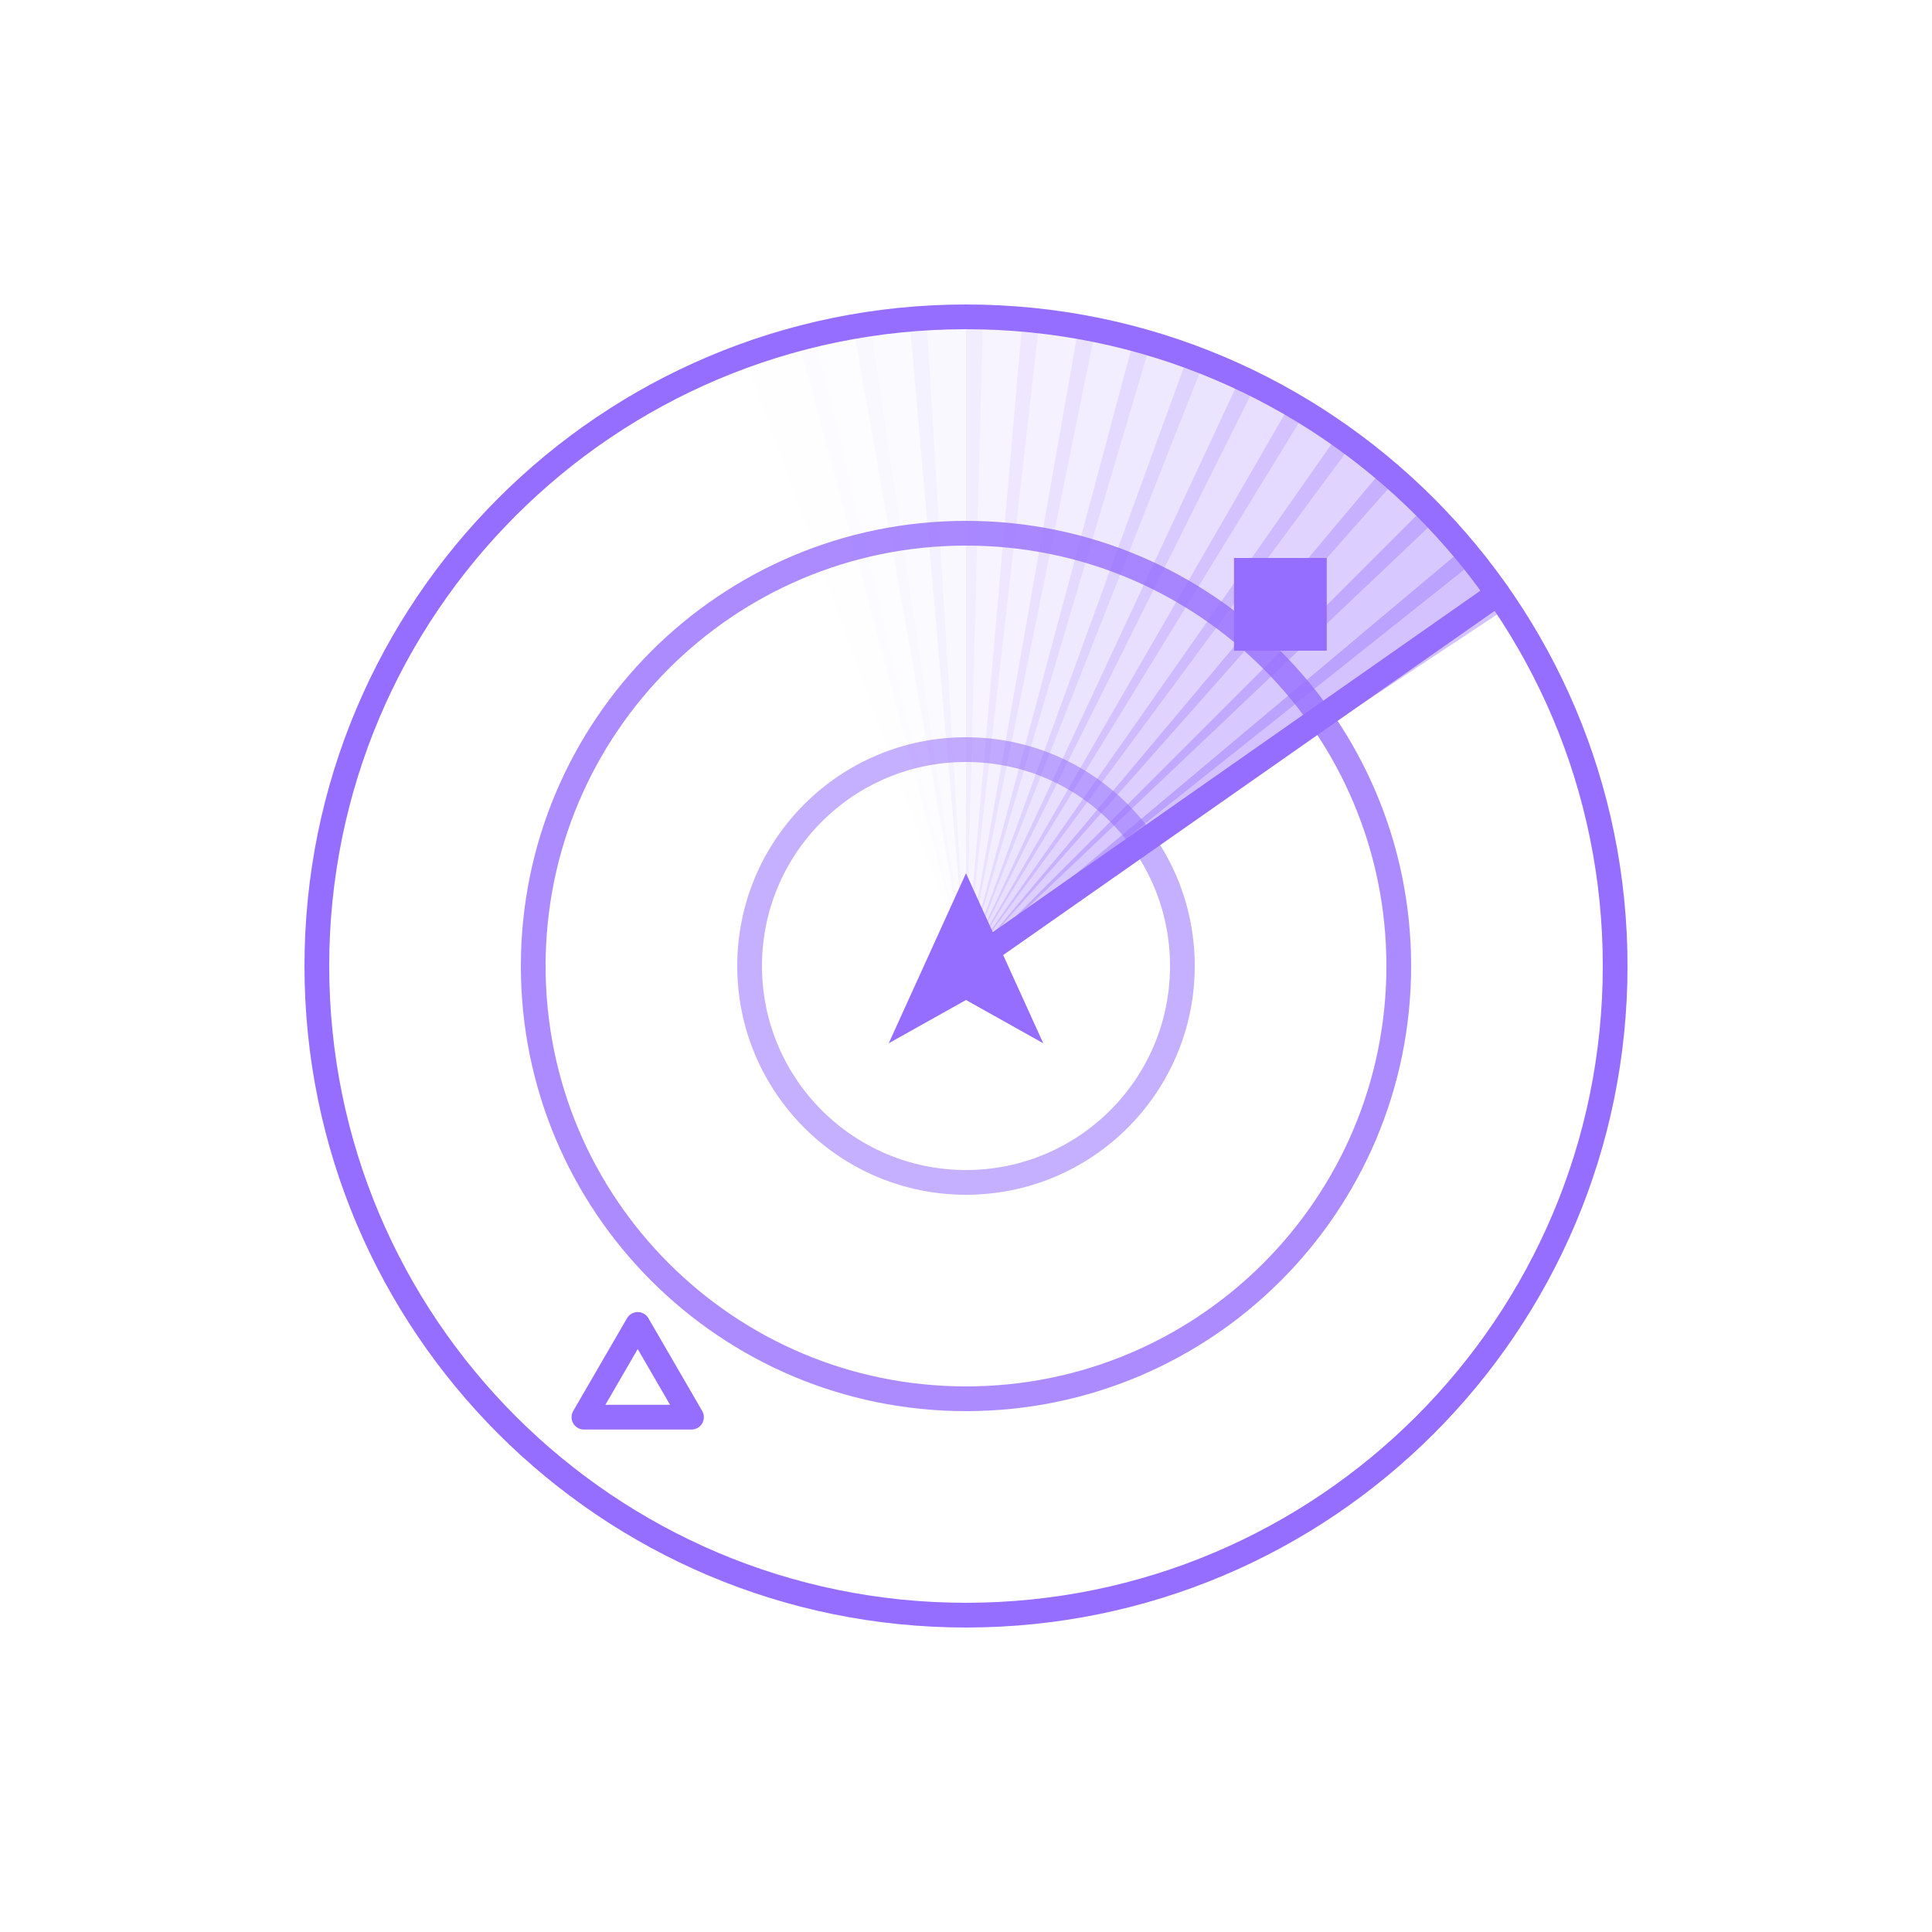
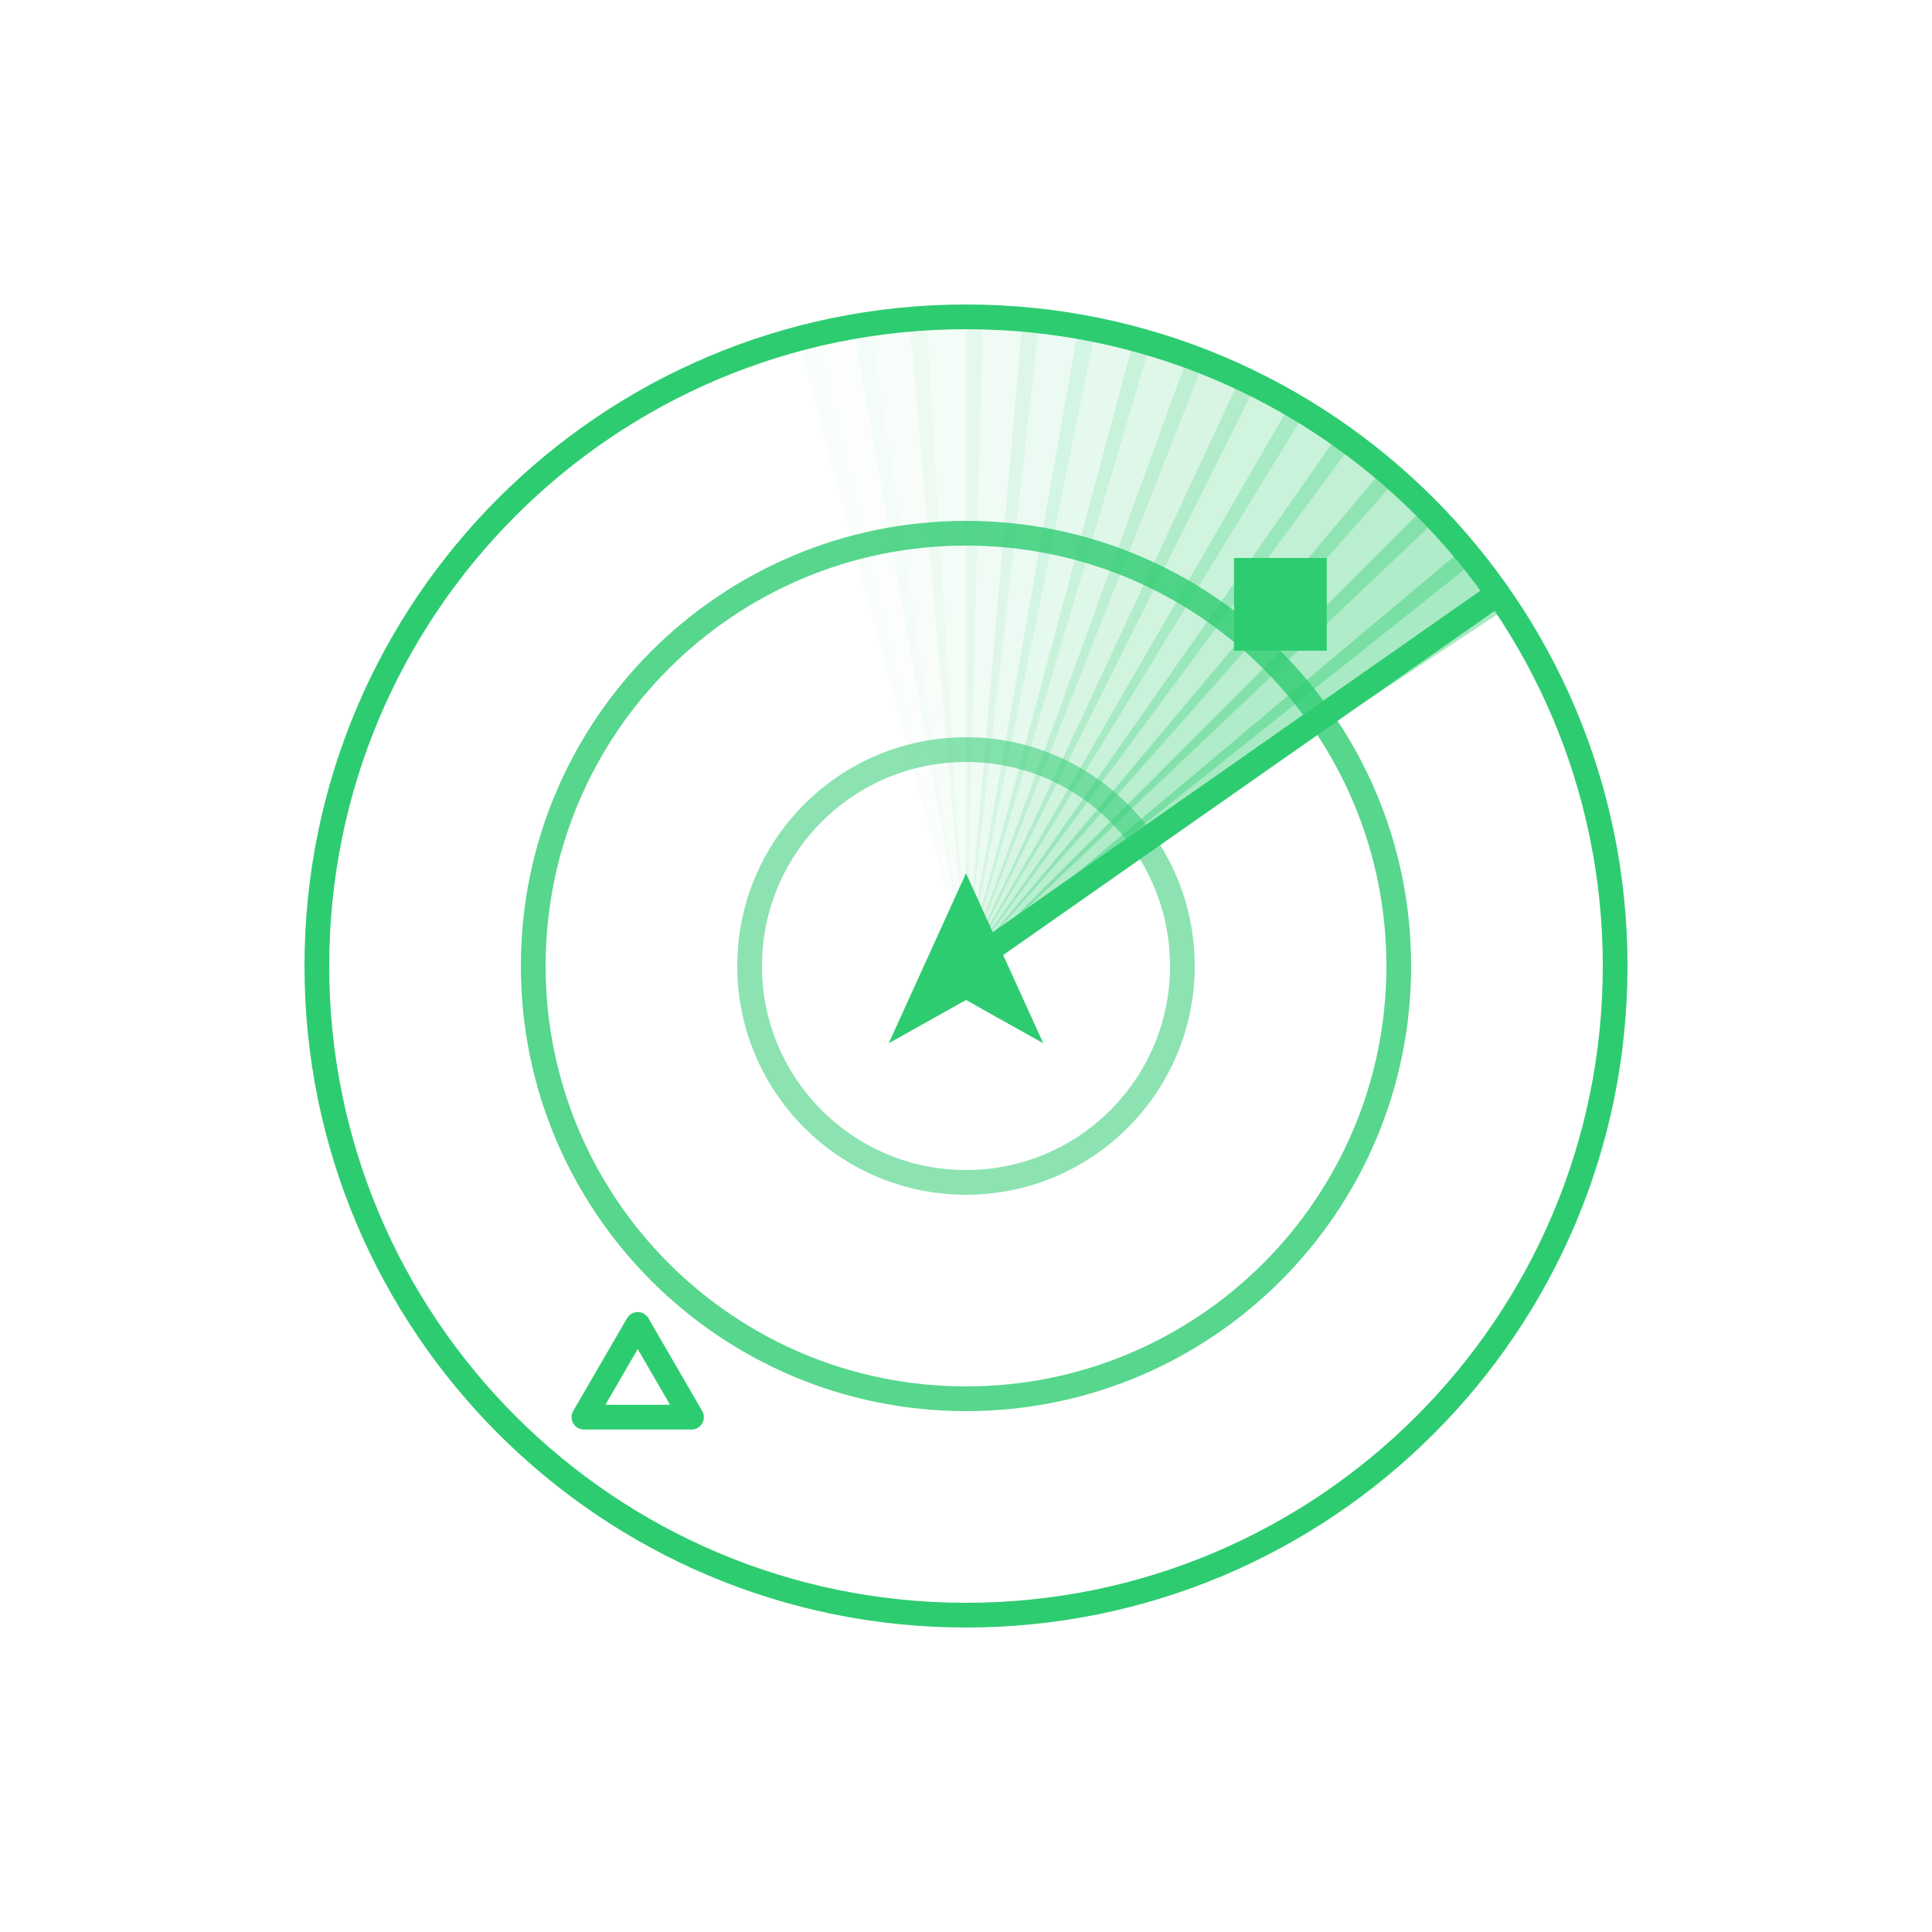
<svg xmlns="http://www.w3.org/2000/svg" width="125" height="125" viewBox="0 0 125 125">
-   <polygon points="62.50,62.50 94.67,35.50 95.18,36.12 95.67,36.74 96.15,37.37 96.62,38.01 97.08,38.66 97.52,39.32" fill="#966eff" fill-opacity="0.420" />
-   <polygon points="62.50,62.50 92.20,32.80 92.75,33.37 93.30,33.95 93.83,34.53 94.36,35.13 94.87,35.74 95.37,36.35" fill="#966eff" fill-opacity="0.376" />
-   <polygon points="62.50,62.50 89.50,30.33 90.10,30.84 90.69,31.37 91.28,31.91 91.85,32.46 92.41,33.02 92.97,33.59" fill="#966eff" fill-opacity="0.334" />
-   <polygon points="62.50,62.50 86.59,28.10 87.24,28.56 87.87,29.03 88.50,29.52 89.12,30.01 89.73,30.52 90.33,31.04" fill="#966eff" fill-opacity="0.294" />
-   <polygon points="62.50,62.50 83.50,26.13 84.18,26.53 84.86,26.95 85.53,27.38 86.19,27.82 86.84,28.27 87.48,28.74" fill="#966eff" fill-opacity="0.256" />
-   <polygon points="62.50,62.50 80.25,24.44 80.97,24.78 81.68,25.13 82.38,25.50 83.08,25.89 83.76,26.28 84.44,26.69" fill="#966eff" fill-opacity="0.220" />
-   <polygon points="62.50,62.50 76.86,23.03 77.61,23.31 78.35,23.60 79.08,23.91 79.81,24.23 80.53,24.57 81.24,24.91" fill="#966eff" fill-opacity="0.185" />
-   <polygon points="62.50,62.50 73.37,21.93 74.14,22.14 74.90,22.37 75.65,22.61 76.40,22.87 77.15,23.14 77.89,23.42" fill="#966eff" fill-opacity="0.154" />
-   <polygon points="62.50,62.50 69.79,21.14 70.57,21.28 71.35,21.44 72.13,21.62 72.90,21.81 73.67,22.01 74.43,22.23" fill="#966eff" fill-opacity="0.124" />
-   <polygon points="62.50,62.50 66.16,20.66 66.95,20.74 67.74,20.83 68.53,20.93 69.31,21.06 70.09,21.19 70.87,21.34" fill="#966eff" fill-opacity="0.097" />
-   <polygon points="62.50,62.50 62.50,20.50 63.29,20.51 64.09,20.53 64.88,20.57 65.67,20.62 66.46,20.69 67.25,20.77" fill="#966eff" fill-opacity="0.072" />
-   <polygon points="62.50,62.50 58.84,20.66 59.63,20.60 60.42,20.55 61.22,20.52 62.01,20.50 62.81,20.50 63.60,20.51" fill="#966eff" fill-opacity="0.051" />
-   <polygon points="62.50,62.50 55.21,21.14 55.99,21.01 56.78,20.89 57.56,20.79 58.35,20.71 59.14,20.63 59.94,20.58" fill="#966eff" fill-opacity="0.032" />
-   <polygon points="62.50,62.50 51.63,21.93 52.40,21.73 53.17,21.55 53.95,21.38 54.73,21.23 55.51,21.09 56.29,20.96" fill="#966eff" fill-opacity="0.017" />
-   <polygon points="62.50,62.50 48.14,23.03 48.88,22.77 49.64,22.52 50.40,22.28 51.16,22.06 51.92,21.85 52.70,21.66" fill="#966eff" fill-opacity="0.006" />
-   <circle cx="62.5" cy="62.5" r="14" fill="none" stroke="#966eff" stroke-opacity="0.55" stroke-width="1.6" />
-   <circle cx="62.5" cy="62.5" r="28" fill="none" stroke="#966eff" stroke-opacity="0.8" stroke-width="1.6" />
-   <circle cx="62.5" cy="62.5" r="42" fill="none" stroke="#966eff" stroke-opacity="1.0" stroke-width="1.6" />
-   <line x1="62.5" y1="62.5" x2="96.90" y2="38.41" stroke="#966eff" stroke-width="1.6" stroke-linecap="round" />
-   <rect x="79.84" y="36.10" width="6" height="6" fill="#966eff" />
-   <polygon points="41.26,85.69 44.74,91.69 37.78,91.69" fill="none" stroke="#966eff" stroke-width="1.6" stroke-linejoin="round" />
-   <polygon points="62.50,56.50 67.50,67.50 62.50,64.70 57.50,67.50" fill="#966eff" />
+   <polygon points="62.50,62.50 94.67,35.50 95.18,36.12 95.67,36.74 96.15,37.37 96.62,38.01 97.08,38.66 97.52,39.32" fill="#2ecc71" fill-opacity="0.420" />
+   <polygon points="62.50,62.50 92.20,32.80 92.75,33.37 93.30,33.95 93.83,34.53 94.36,35.13 94.87,35.74 95.37,36.35" fill="#2ecc71" fill-opacity="0.376" />
+   <polygon points="62.50,62.50 89.50,30.33 90.10,30.84 90.69,31.37 91.28,31.91 91.85,32.46 92.41,33.02 92.97,33.59" fill="#2ecc71" fill-opacity="0.334" />
+   <polygon points="62.50,62.50 86.59,28.10 87.24,28.56 87.87,29.03 88.50,29.52 89.12,30.01 89.73,30.52 90.33,31.04" fill="#2ecc71" fill-opacity="0.294" />
+   <polygon points="62.50,62.50 83.50,26.13 84.18,26.53 84.86,26.95 85.53,27.38 86.19,27.82 86.84,28.27 87.48,28.74" fill="#2ecc71" fill-opacity="0.256" />
+   <polygon points="62.50,62.50 80.25,24.44 80.97,24.78 81.68,25.13 82.38,25.50 83.08,25.89 83.76,26.28 84.44,26.69" fill="#2ecc71" fill-opacity="0.220" />
+   <polygon points="62.50,62.50 76.86,23.03 77.61,23.31 78.35,23.60 79.08,23.91 79.81,24.23 80.53,24.57 81.24,24.91" fill="#2ecc71" fill-opacity="0.185" />
+   <polygon points="62.50,62.50 73.37,21.93 74.14,22.14 74.90,22.37 75.65,22.61 76.40,22.87 77.15,23.14 77.89,23.42" fill="#2ecc71" fill-opacity="0.154" />
+   <polygon points="62.50,62.50 69.79,21.14 70.57,21.28 71.35,21.44 72.13,21.62 72.90,21.81 73.67,22.01 74.43,22.23" fill="#2ecc71" fill-opacity="0.124" />
+   <polygon points="62.50,62.50 66.16,20.66 66.95,20.74 67.74,20.83 68.53,20.93 69.31,21.06 70.09,21.19 70.87,21.34" fill="#2ecc71" fill-opacity="0.097" />
+   <polygon points="62.50,62.50 62.50,20.50 63.29,20.51 64.09,20.53 64.88,20.57 65.67,20.62 66.46,20.69 67.25,20.77" fill="#2ecc71" fill-opacity="0.072" />
+   <polygon points="62.50,62.50 58.84,20.66 59.63,20.60 60.42,20.55 61.22,20.52 62.01,20.50 62.81,20.50 63.60,20.51" fill="#2ecc71" fill-opacity="0.051" />
+   <polygon points="62.50,62.50 55.21,21.14 55.99,21.01 56.78,20.89 57.56,20.79 58.35,20.71 59.14,20.63 59.94,20.58" fill="#2ecc71" fill-opacity="0.032" />
+   <polygon points="62.50,62.50 51.63,21.93 52.40,21.73 53.17,21.55 53.95,21.38 54.73,21.23 55.51,21.09 56.29,20.96" fill="#2ecc71" fill-opacity="0.017" />
+   <polygon points="62.50,62.50 48.14,23.03 48.88,22.77 49.64,22.52 50.40,22.28 51.16,22.06 51.92,21.85 52.70,21.66" fill="#2ecc71" fill-opacity="0.006" />
+   <circle cx="62.5" cy="62.5" r="14" fill="none" stroke="#2ecc71" stroke-opacity="0.55" stroke-width="1.6" />
+   <circle cx="62.5" cy="62.5" r="28" fill="none" stroke="#2ecc71" stroke-opacity="0.8" stroke-width="1.6" />
+   <circle cx="62.5" cy="62.5" r="42" fill="none" stroke="#2ecc71" stroke-opacity="1.0" stroke-width="1.6" />
+   <line x1="62.5" y1="62.5" x2="96.90" y2="38.41" stroke="#2ecc71" stroke-width="1.6" stroke-linecap="round" />
+   <rect x="79.84" y="36.10" width="6" height="6" fill="#2ecc71" />
+   <polygon points="41.26,85.69 44.74,91.69 37.78,91.69" fill="none" stroke="#2ecc71" stroke-width="1.6" stroke-linejoin="round" />
+   <polygon points="62.50,56.50 67.50,67.50 62.50,64.70 57.50,67.50" fill="#2ecc71" />
</svg>
